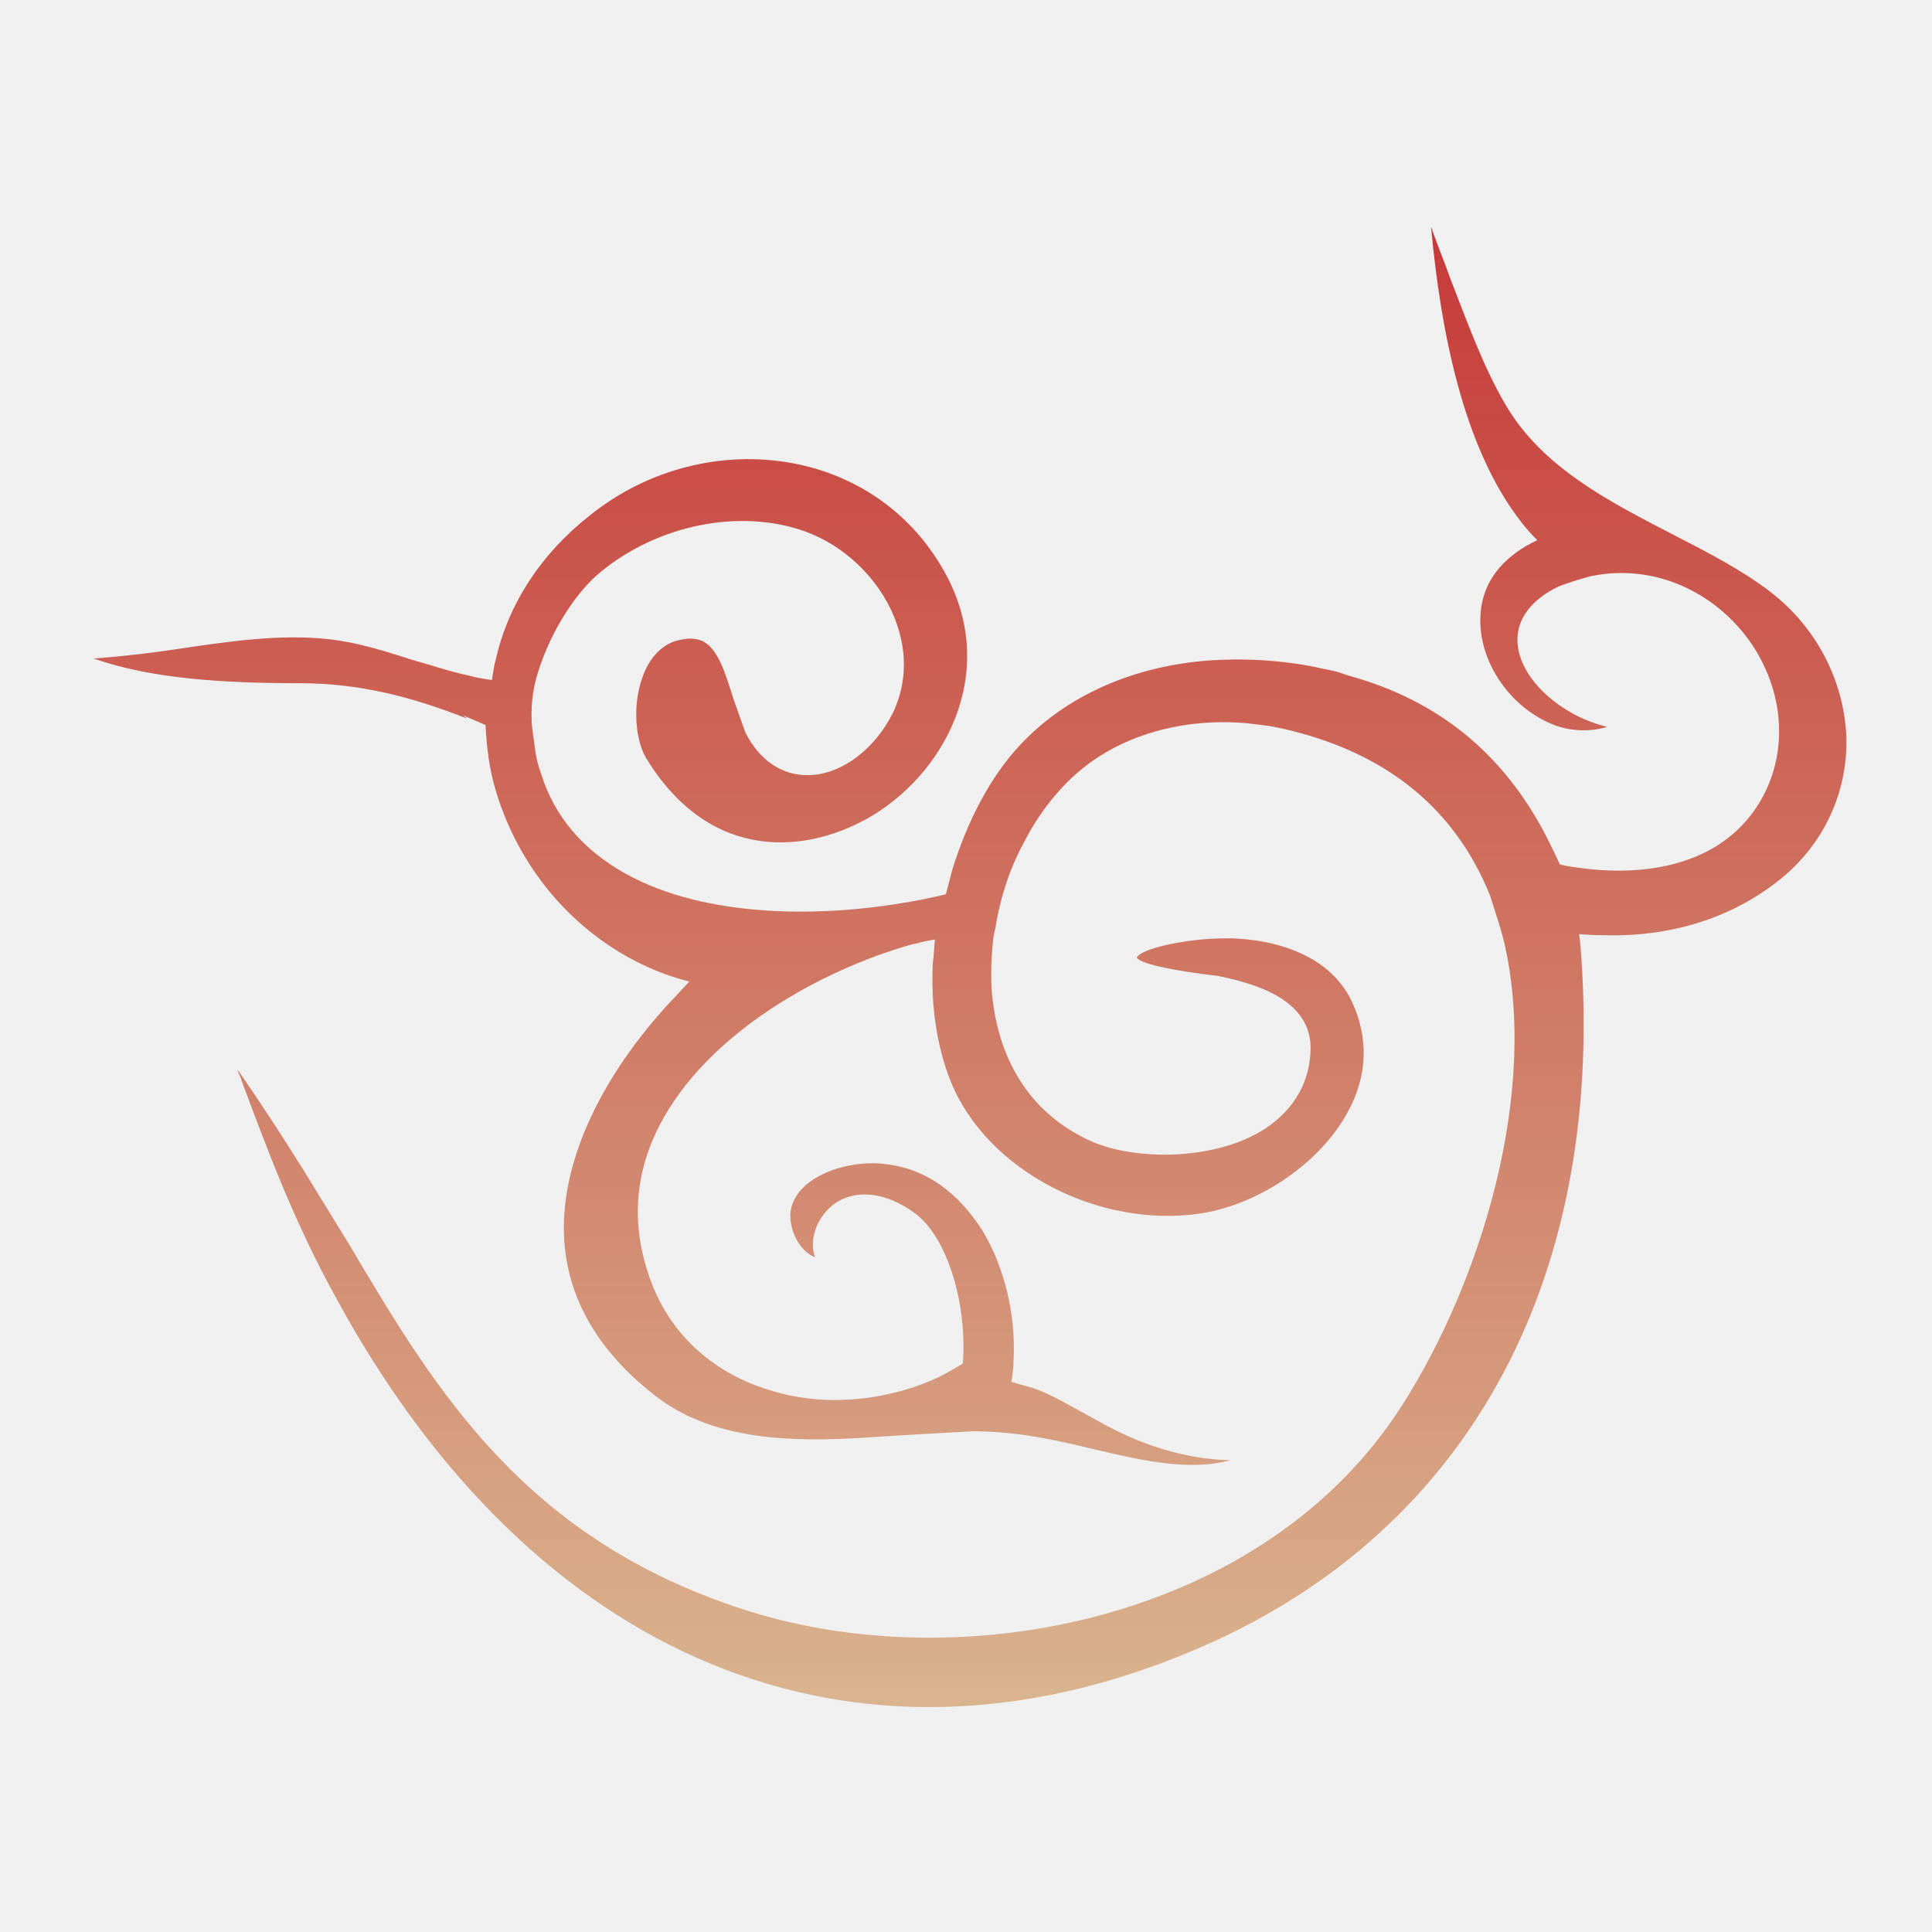
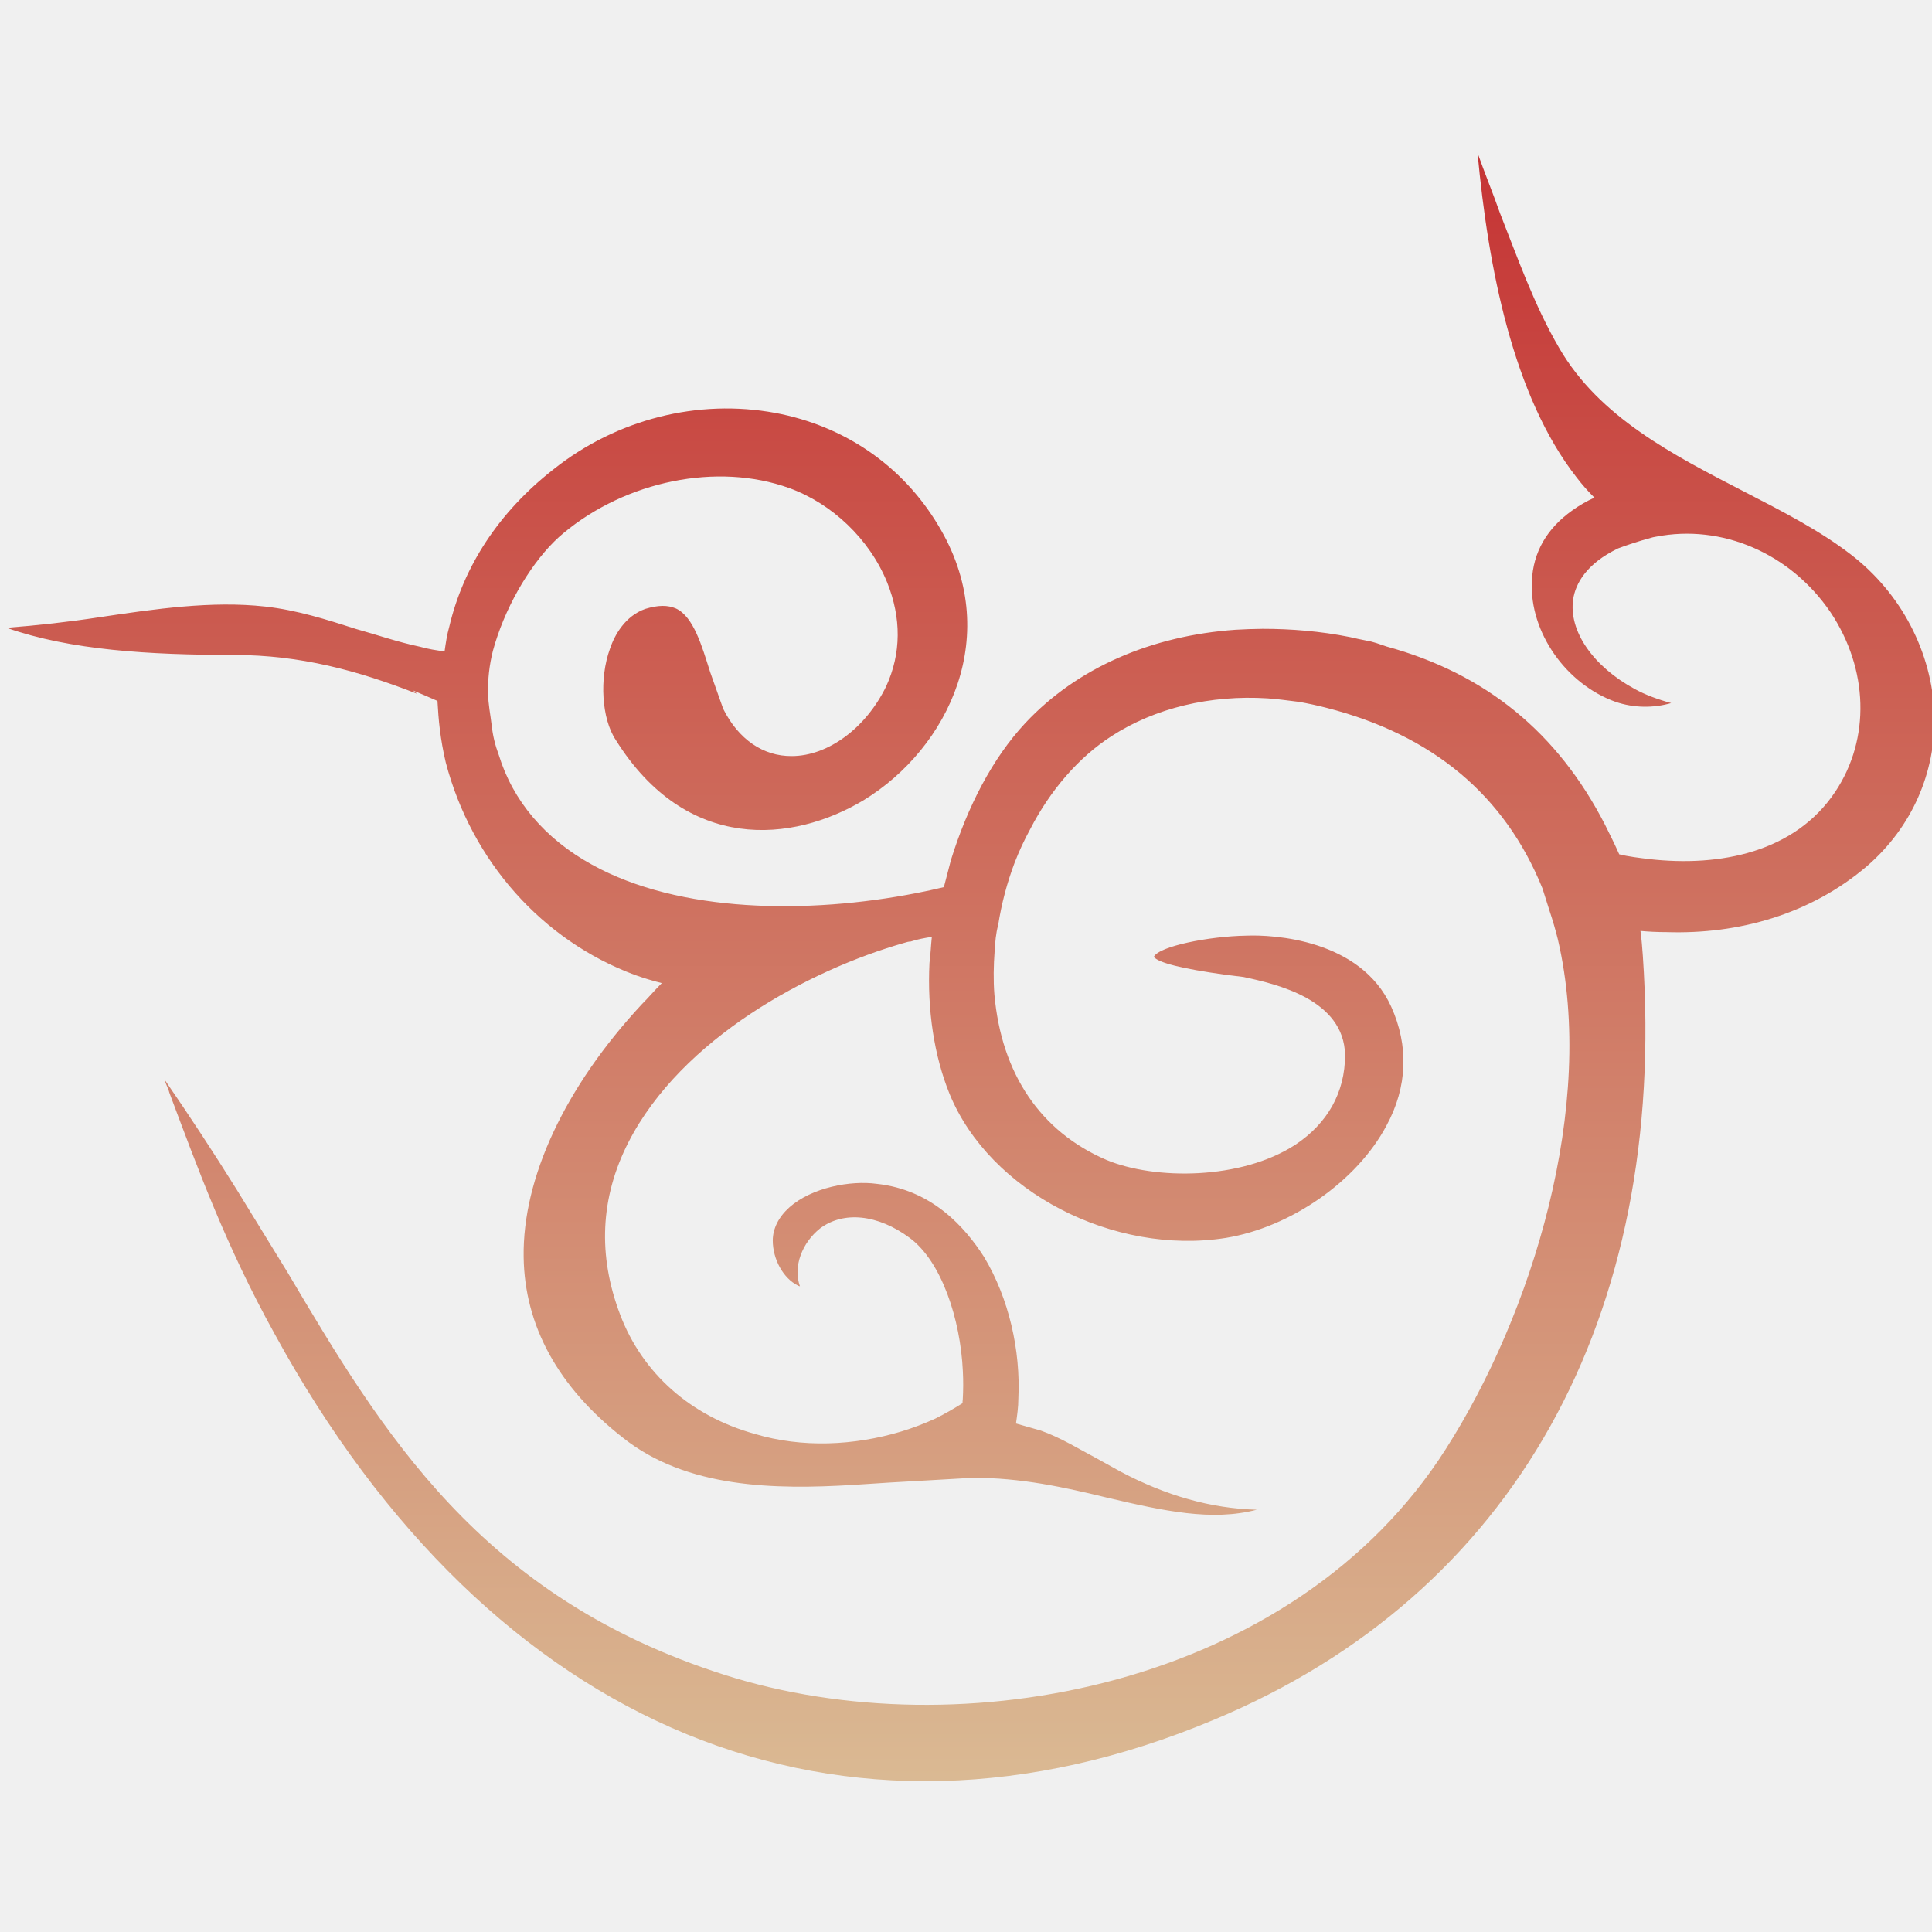
<svg xmlns="http://www.w3.org/2000/svg" viewBox="0 0 1.8 1.8">
  <defs>
    <linearGradient id="cornerGradient" gradientUnits="userSpaceOnUse" x1="0" y1="1.8" x2="0" y2="0">
      <stop offset="0" stop-color="#dcc69c" />
      <stop offset="1" stop-color="#c3272b" />
    </linearGradient>
    <mask id="cornerMask" maskUnits="userSpaceOnUse" x="0" y="0" width="1.8" height="1.8">
-       <g transform="translate(0.08277105,0.2098013) translate(1.634458,1.380397) scale(-1,-1) ">
+       <g transform="translate(0.00104816,0.1407814) scale(1.1) translate(1.634458,1.380397) scale(-1,-1) ">
        <g id="layer1" transform="translate(-94.79811,-126.2323)">
          <path d="m 96.084,127.156 a 0.842,0.842 0 0 1 -0.021,-0.009 c -4.6e-4,-0.008 -0.001,-0.016 -0.002,-0.024 a 0.259,0.259 0 0 0 -0.005,-0.028 c -0.022,-0.084 -0.082,-0.151 -0.16,-0.18 a 0.246,0.246 0 0 0 -0.023,-0.007 c 0.006,-0.006 0.011,-0.012 0.017,-0.018 0.065,-0.07 0.101,-0.147 0.1,-0.214 -7.9e-4,-0.058 -0.029,-0.11 -0.084,-0.153 -0.054,-0.043 -0.129,-0.044 -0.195,-0.04 l -0.031,0.002 -0.07,0.004 c -0.041,1.9e-4 -0.078,-0.008 -0.115,-0.017 -0.047,-0.011 -0.088,-0.02 -0.126,-0.01 0.039,0.001 0.077,0.012 0.115,0.032 l 0.018,0.01 c 0.017,0.009 0.033,0.019 0.05,0.025 0.007,0.002 0.014,0.004 0.021,0.006 -0.001,0.007 -0.002,0.014 -0.002,0.021 -0.002,0.041 0.008,0.085 0.029,0.12 0.016,0.025 0.044,0.057 0.091,0.062 0.022,0.003 0.055,-0.003 0.074,-0.02 0.009,-0.008 0.014,-0.018 0.014,-0.028 0,-0.016 -0.009,-0.032 -0.021,-0.038 -6.3e-4,-3.7e-4 -10e-4,-5.5e-4 -0.002,-8.1e-4 0.006,0.017 -0.002,0.037 -0.017,0.049 -0.02,0.015 -0.049,0.012 -0.076,-0.008 -0.027,-0.02 -0.043,-0.069 -0.045,-0.113 a 0.216,0.216 0 0 1 9e-5,-0.024 c 1.8e-4,-8.9e-4 1.8e-4,-0.002 1.8e-4,-0.003 0.008,-0.005 0.015,-0.009 0.023,-0.013 a 0.235,0.235 0 0 1 0.029,-0.011 c 0.04,-0.012 0.084,-0.014 0.124,-0.002 0.054,0.015 0.095,0.051 0.114,0.101 0.019,0.05 0.017,0.099 -0.007,0.146 -0.045,0.088 -0.153,0.146 -0.234,0.169 -0.002,5.5e-4 -0.003,0.001 -0.005,0.001 -0.006,0.002 -0.012,0.003 -0.018,0.004 8.8e-4,-0.008 0.001,-0.015 0.002,-0.022 0.002,-0.04 -0.004,-0.079 -0.017,-0.111 -0.034,-0.083 -0.139,-0.137 -0.234,-0.122 -0.055,0.009 -0.111,0.048 -0.136,0.095 -0.018,0.033 -0.019,0.068 -0.004,0.101 0.026,0.057 0.1,0.061 0.123,0.06 0.031,-5e-4 0.074,-0.009 0.078,-0.018 -0.004,-0.005 -0.024,-0.01 -0.06,-0.015 l -0.016,-0.002 c -0.028,-0.006 -0.085,-0.019 -0.086,-0.066 0,-0.032 0.015,-0.058 0.042,-0.076 0.046,-0.03 0.119,-0.03 0.16,-0.013 0.056,0.024 0.089,0.073 0.095,0.14 9.7e-4,0.012 7.1e-4,0.025 -1.9e-4,0.037 -4.4e-4,0.007 -0.001,0.015 -0.003,0.022 a 0.265,0.265 0 0 1 -0.014,0.053 0.241,0.241 0 0 1 -0.013,0.028 c -0.017,0.033 -0.041,0.061 -0.069,0.079 -0.037,0.024 -0.084,0.035 -0.132,0.032 -0.009,-5.5e-4 -0.018,-0.002 -0.027,-0.003 a 0.311,0.311 0 0 1 -0.023,-0.005 c -0.09,-0.023 -0.151,-0.074 -0.183,-0.153 -0.002,-0.006 -0.004,-0.013 -0.006,-0.019 a 0.324,0.324 0 0 1 -0.007,-0.024 c -0.033,-0.141 0.022,-0.318 0.095,-0.432 0.128,-0.201 0.411,-0.255 0.611,-0.191 0.207,0.066 0.29,0.206 0.37,0.341 l 0.043,0.07 a 2.463,2.463 0 0 0 0.061,0.093 c -10e-4,-0.004 -0.003,-0.007 -0.004,-0.011 -0.024,-0.064 -0.048,-0.13 -0.089,-0.204 -0.184,-0.337 -0.482,-0.459 -0.796,-0.327 -0.254,0.106 -0.384,0.341 -0.363,0.647 5.5e-4,0.007 0.001,0.014 0.002,0.021 -0.007,-6.1e-4 -0.014,-0.001 -0.022,-0.001 -0.061,-0.002 -0.122,0.015 -0.17,0.056 -0.038,0.033 -0.058,0.079 -0.057,0.128 0.002,0.053 0.028,0.103 0.071,0.136 0.026,0.02 0.057,0.036 0.09,0.053 0.06,0.031 0.123,0.063 0.157,0.122 0.021,0.036 0.035,0.076 0.05,0.114 0.006,0.017 0.013,0.034 0.019,0.051 -0.009,-0.097 -0.03,-0.206 -0.084,-0.275 a 0.166,0.166 0 0 0 -0.015,-0.017 0.108,0.108 0 0 0 0.019,-0.011 c 0.021,-0.015 0.033,-0.035 0.034,-0.06 0.002,-0.043 -0.029,-0.087 -0.071,-0.102 a 0.079,0.079 0 0 0 -0.047,-0.001 c 0.011,0.003 0.022,0.007 0.031,0.012 0.035,0.019 0.056,0.049 0.052,0.076 -0.002,0.013 -0.011,0.03 -0.038,0.043 -0.008,0.003 -0.017,0.006 -0.028,0.009 -0.001,2.7e-4 -0.002,6.1e-4 -0.004,9e-4 -0.056,0.011 -0.114,-0.014 -0.148,-0.064 -0.032,-0.048 -0.034,-0.107 -0.004,-0.152 0.034,-0.051 0.097,-0.064 0.158,-0.057 0.008,10e-4 0.017,0.002 0.025,0.004 0.004,0.009 0.008,0.017 0.012,0.025 0.04,0.078 0.101,0.128 0.185,0.151 0.006,0.002 0.011,0.004 0.017,0.005 0.005,0.001 0.01,0.002 0.014,0.003 0.025,0.005 0.05,0.007 0.074,0.007 a 0.469,0.469 0 0 0 0.023,-7.9e-4 c 0.071,-0.005 0.134,-0.032 0.178,-0.079 0.028,-0.03 0.049,-0.071 0.063,-0.116 0.002,-0.008 0.004,-0.015 0.006,-0.023 a 0.503,0.503 0 0 1 0.023,-0.005 c 0.092,-0.018 0.201,-0.017 0.275,0.024 0.04,0.022 0.067,0.054 0.079,0.093 0.003,0.008 0.005,0.016 0.006,0.025 0.001,0.009 0.003,0.018 0.003,0.027 3.8e-4,0.012 -10e-4,0.024 -0.004,0.036 a 0.188,0.188 0 0 1 -0.004,0.013 c -0.012,0.035 -0.034,0.069 -0.056,0.087 -0.053,0.044 -0.13,0.06 -0.191,0.038 -0.036,-0.013 -0.068,-0.043 -0.083,-0.08 -0.012,-0.03 -0.012,-0.06 9e-4,-0.088 0.017,-0.035 0.049,-0.059 0.08,-0.059 0.024,-1.8e-4 0.045,0.014 0.058,0.04 l 0.011,0.031 c 0.007,0.022 0.014,0.047 0.029,0.054 0.007,0.003 0.015,0.003 0.026,-3.4e-4 0.017,-0.006 0.026,-0.022 0.03,-0.034 0.009,-0.025 0.007,-0.059 -0.005,-0.077 -0.06,-0.096 -0.15,-0.087 -0.21,-0.051 -0.072,0.044 -0.119,0.141 -0.063,0.233 0.03,0.05 0.079,0.084 0.138,0.095 0.065,0.012 0.134,-0.005 0.188,-0.048 0.046,-0.036 0.076,-0.082 0.088,-0.133 0.002,-0.007 0.003,-0.014 0.004,-0.021 0.007,9e-4 0.014,0.002 0.021,0.004 0.019,0.004 0.036,0.01 0.054,0.015 0.025,0.008 0.05,0.016 0.077,0.019 0.045,0.005 0.093,-0.002 0.14,-0.009 0.026,-0.004 0.053,-0.007 0.079,-0.009 -0.054,-0.019 -0.121,-0.023 -0.193,-0.023 -0.056,-1.8e-4 -0.104,-0.013 -0.155,-0.033 z" fill="#ffffff" p-id="2705" id="path822-9-1" style="stroke-width:0.002" />
        </g>
      </g>
    </mask>
  </defs>
  <rect x="0" y="0" width="1.8" height="1.8" fill="url(#cornerGradient)" mask="url(#cornerMask)" />
</svg>
